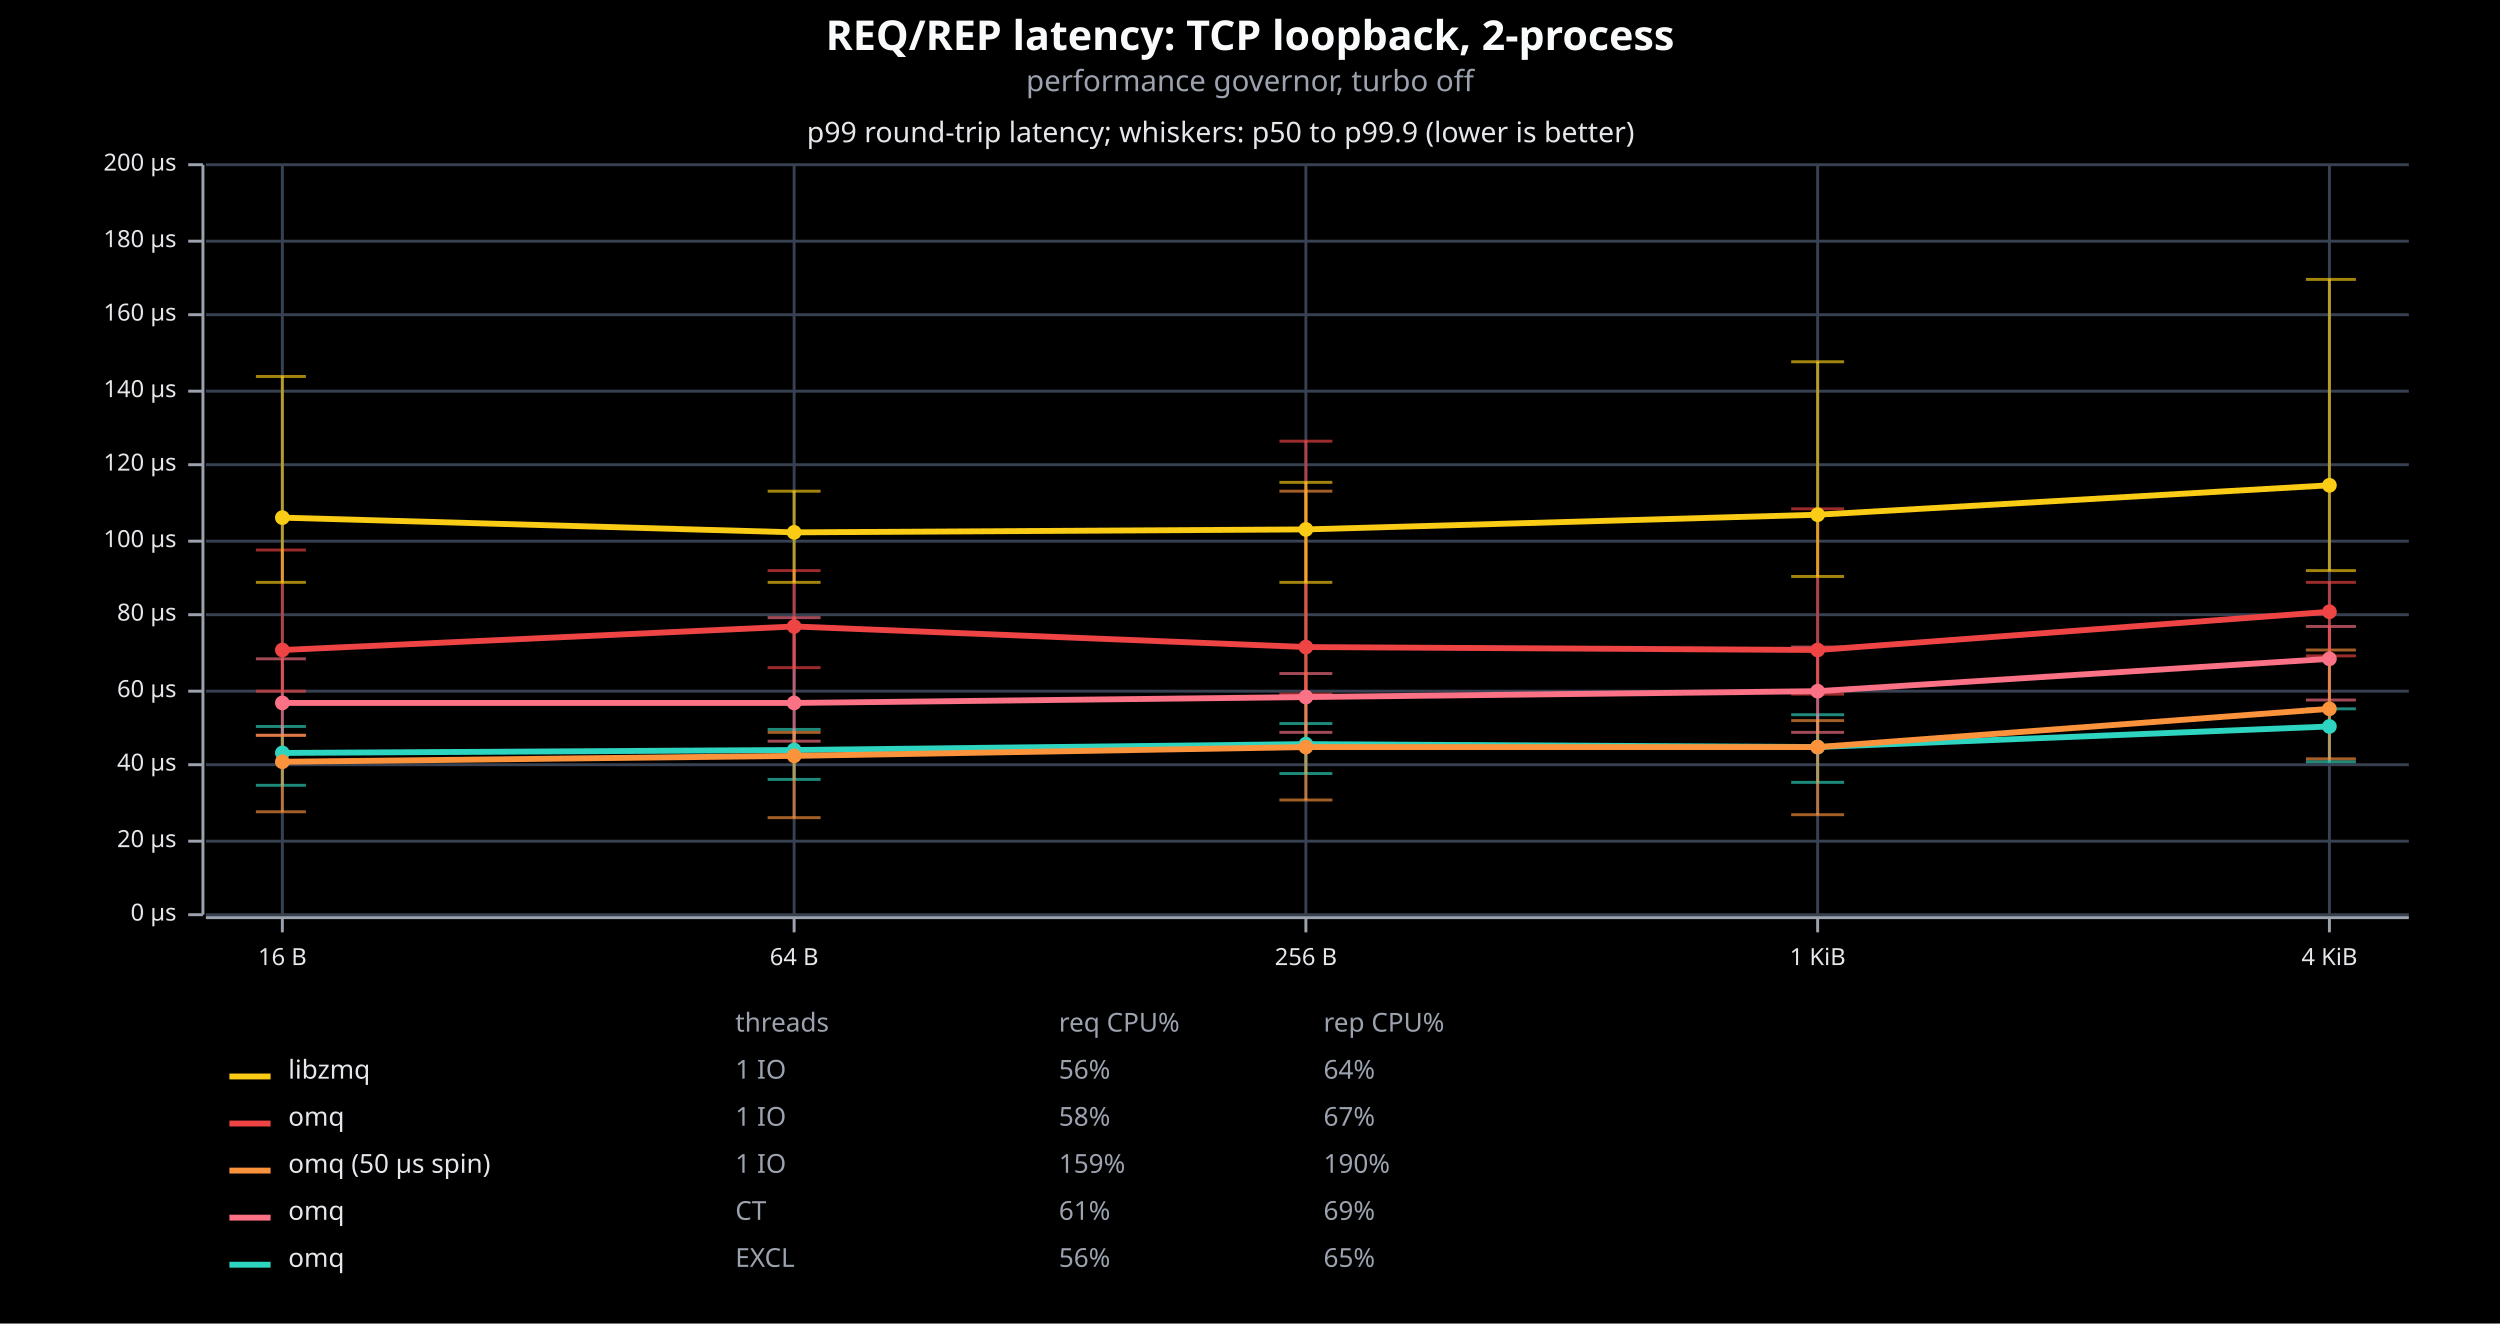
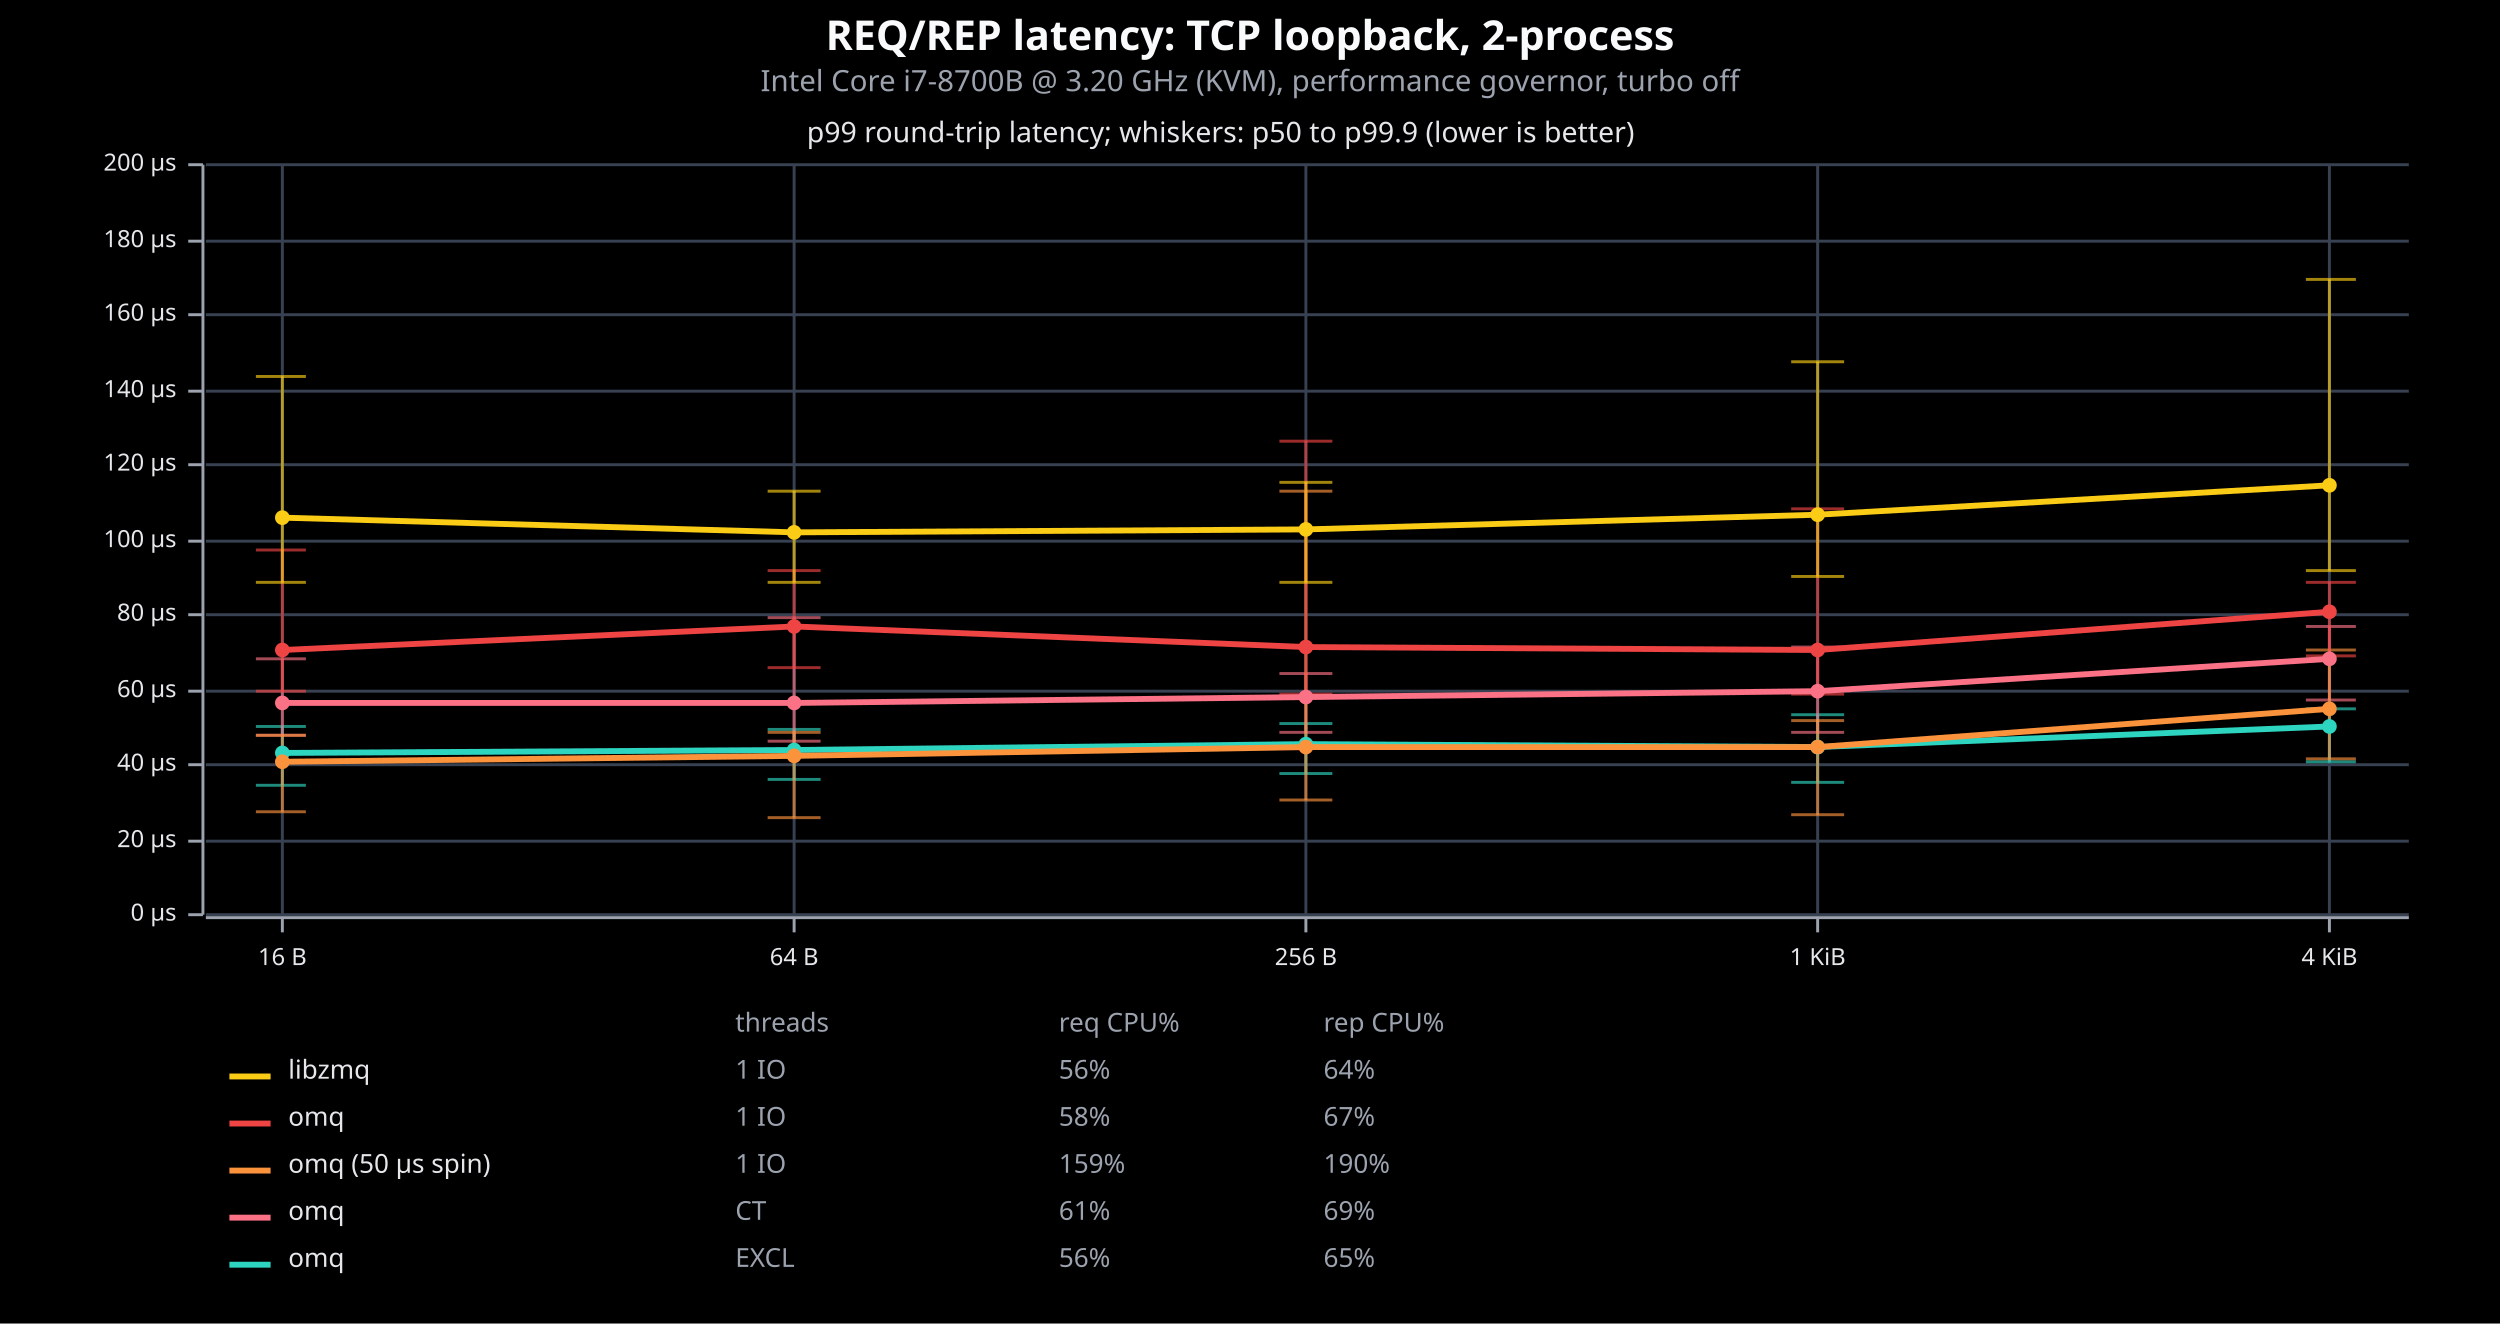
<svg xmlns="http://www.w3.org/2000/svg" viewBox="0 0 850 450" font-family="system-ui, -apple-system, sans-serif">
  <rect x="0" y="0" width="850" height="450" opacity="1" fill="#000000" stroke="none" />
  <text x="425" y="17" text-anchor="middle" font-family="sans-serif" font-size="14" font-weight="bold" fill="#F9FAFB">REQ/REP latency: TCP loopback, 2-process</text>
-   <text x="425" y="31" text-anchor="middle" font-family="sans-serif" font-size="10" fill="#9CA3AF">performance governor, turbo off</text>
+   <text x="425" y="31" text-anchor="middle" font-family="sans-serif" font-size="10" fill="#9CA3AF">Intel Core i7-8700B @ 3.20 GHz (KVM), performance governor, turbo off</text>
  <text x="415" y="41" dy="0.76em" text-anchor="middle" font-family="sans-serif" font-size="9.677" opacity="1" fill="#E5E7EB">
p99 round-trip latency; whiskers: p50 to p99.9 (lower is better)
</text>
  <line opacity="1" stroke="#374151" stroke-width="1" x1="96" y1="311" x2="96" y2="56" />
  <line opacity="1" stroke="#374151" stroke-width="1" x1="270" y1="311" x2="270" y2="56" />
  <line opacity="1" stroke="#374151" stroke-width="1" x1="444" y1="311" x2="444" y2="56" />
  <line opacity="1" stroke="#374151" stroke-width="1" x1="618" y1="311" x2="618" y2="56" />
  <line opacity="1" stroke="#374151" stroke-width="1" x1="792" y1="311" x2="792" y2="56" />
  <line opacity="1" stroke="#374151" stroke-width="1" x1="70" y1="311" x2="819" y2="311" />
  <line opacity="1" stroke="#374151" stroke-width="1" x1="70" y1="286" x2="819" y2="286" />
  <line opacity="1" stroke="#374151" stroke-width="1" x1="70" y1="260" x2="819" y2="260" />
  <line opacity="1" stroke="#374151" stroke-width="1" x1="70" y1="235" x2="819" y2="235" />
  <line opacity="1" stroke="#374151" stroke-width="1" x1="70" y1="209" x2="819" y2="209" />
  <line opacity="1" stroke="#374151" stroke-width="1" x1="70" y1="184" x2="819" y2="184" />
  <line opacity="1" stroke="#374151" stroke-width="1" x1="70" y1="158" x2="819" y2="158" />
  <line opacity="1" stroke="#374151" stroke-width="1" x1="70" y1="133" x2="819" y2="133" />
  <line opacity="1" stroke="#374151" stroke-width="1" x1="70" y1="107" x2="819" y2="107" />
  <line opacity="1" stroke="#374151" stroke-width="1" x1="70" y1="82" x2="819" y2="82" />
  <line opacity="1" stroke="#374151" stroke-width="1" x1="70" y1="56" x2="819" y2="56" />
  <polyline fill="none" opacity="1" stroke="#9CA3AF" stroke-width="1" points="69,56 69,311 " />
  <text x="60" y="311" dy="0.5ex" text-anchor="end" font-family="sans-serif" font-size="8.065" opacity="1" fill="#E5E7EB">
0 μs
</text>
  <polyline fill="none" opacity="1" stroke="#9CA3AF" stroke-width="1" points="64,311 69,311 " />
  <text x="60" y="286" dy="0.5ex" text-anchor="end" font-family="sans-serif" font-size="8.065" opacity="1" fill="#E5E7EB">
20 μs
</text>
  <polyline fill="none" opacity="1" stroke="#9CA3AF" stroke-width="1" points="64,286 69,286 " />
  <text x="60" y="260" dy="0.5ex" text-anchor="end" font-family="sans-serif" font-size="8.065" opacity="1" fill="#E5E7EB">
40 μs
</text>
  <polyline fill="none" opacity="1" stroke="#9CA3AF" stroke-width="1" points="64,260 69,260 " />
  <text x="60" y="235" dy="0.5ex" text-anchor="end" font-family="sans-serif" font-size="8.065" opacity="1" fill="#E5E7EB">
60 μs
</text>
  <polyline fill="none" opacity="1" stroke="#9CA3AF" stroke-width="1" points="64,235 69,235 " />
  <text x="60" y="209" dy="0.5ex" text-anchor="end" font-family="sans-serif" font-size="8.065" opacity="1" fill="#E5E7EB">
80 μs
</text>
  <polyline fill="none" opacity="1" stroke="#9CA3AF" stroke-width="1" points="64,209 69,209 " />
  <text x="60" y="184" dy="0.5ex" text-anchor="end" font-family="sans-serif" font-size="8.065" opacity="1" fill="#E5E7EB">
100 μs
</text>
  <polyline fill="none" opacity="1" stroke="#9CA3AF" stroke-width="1" points="64,184 69,184 " />
  <text x="60" y="158" dy="0.5ex" text-anchor="end" font-family="sans-serif" font-size="8.065" opacity="1" fill="#E5E7EB">
120 μs
</text>
  <polyline fill="none" opacity="1" stroke="#9CA3AF" stroke-width="1" points="64,158 69,158 " />
  <text x="60" y="133" dy="0.5ex" text-anchor="end" font-family="sans-serif" font-size="8.065" opacity="1" fill="#E5E7EB">
140 μs
</text>
  <polyline fill="none" opacity="1" stroke="#9CA3AF" stroke-width="1" points="64,133 69,133 " />
  <text x="60" y="107" dy="0.5ex" text-anchor="end" font-family="sans-serif" font-size="8.065" opacity="1" fill="#E5E7EB">
160 μs
</text>
  <polyline fill="none" opacity="1" stroke="#9CA3AF" stroke-width="1" points="64,107 69,107 " />
  <text x="60" y="82" dy="0.5ex" text-anchor="end" font-family="sans-serif" font-size="8.065" opacity="1" fill="#E5E7EB">
180 μs
</text>
  <polyline fill="none" opacity="1" stroke="#9CA3AF" stroke-width="1" points="64,82 69,82 " />
  <text x="60" y="56" dy="0.5ex" text-anchor="end" font-family="sans-serif" font-size="8.065" opacity="1" fill="#E5E7EB">
200 μs
</text>
  <polyline fill="none" opacity="1" stroke="#9CA3AF" stroke-width="1" points="64,56 69,56 " />
  <polyline fill="none" opacity="1" stroke="#9CA3AF" stroke-width="1" points="70,312 819,312 " />
  <text x="96" y="322" dy="0.76em" text-anchor="middle" font-family="sans-serif" font-size="8.065" opacity="1" fill="#E5E7EB">
16 B
</text>
  <polyline fill="none" opacity="1" stroke="#9CA3AF" stroke-width="1" points="96,312 96,317 " />
  <text x="270" y="322" dy="0.76em" text-anchor="middle" font-family="sans-serif" font-size="8.065" opacity="1" fill="#E5E7EB">
64 B
</text>
  <polyline fill="none" opacity="1" stroke="#9CA3AF" stroke-width="1" points="270,312 270,317 " />
  <text x="444" y="322" dy="0.76em" text-anchor="middle" font-family="sans-serif" font-size="8.065" opacity="1" fill="#E5E7EB">
256 B
</text>
  <polyline fill="none" opacity="1" stroke="#9CA3AF" stroke-width="1" points="444,312 444,317 " />
  <text x="618" y="322" dy="0.76em" text-anchor="middle" font-family="sans-serif" font-size="8.065" opacity="1" fill="#E5E7EB">
1 KiB
</text>
  <polyline fill="none" opacity="1" stroke="#9CA3AF" stroke-width="1" points="618,312 618,317 " />
  <text x="792" y="322" dy="0.76em" text-anchor="middle" font-family="sans-serif" font-size="8.065" opacity="1" fill="#E5E7EB">
4 KiB
</text>
  <polyline fill="none" opacity="1" stroke="#9CA3AF" stroke-width="1" points="792,312 792,317 " />
  <polyline fill="none" opacity="0.65" stroke="#2DD4BF" stroke-width="1" points="96,267 96,247 " />
  <polyline fill="none" opacity="0.65" stroke="#2DD4BF" stroke-width="1" points="87,267 104,267 " />
  <polyline fill="none" opacity="0.65" stroke="#2DD4BF" stroke-width="1" points="87,247 104,247 " />
  <polyline fill="none" opacity="0.65" stroke="#2DD4BF" stroke-width="1" points="270,265 270,248 " />
  <polyline fill="none" opacity="0.65" stroke="#2DD4BF" stroke-width="1" points="261,265 279,265 " />
  <polyline fill="none" opacity="0.65" stroke="#2DD4BF" stroke-width="1" points="261,248 279,248 " />
  <polyline fill="none" opacity="0.65" stroke="#2DD4BF" stroke-width="1" points="444,263 444,246 " />
  <polyline fill="none" opacity="0.65" stroke="#2DD4BF" stroke-width="1" points="435,263 453,263 " />
  <polyline fill="none" opacity="0.65" stroke="#2DD4BF" stroke-width="1" points="435,246 453,246 " />
  <polyline fill="none" opacity="0.65" stroke="#2DD4BF" stroke-width="1" points="618,266 618,243 " />
  <polyline fill="none" opacity="0.65" stroke="#2DD4BF" stroke-width="1" points="609,266 627,266 " />
  <polyline fill="none" opacity="0.65" stroke="#2DD4BF" stroke-width="1" points="609,243 627,243 " />
  <polyline fill="none" opacity="0.65" stroke="#2DD4BF" stroke-width="1" points="792,259 792,241 " />
  <polyline fill="none" opacity="0.65" stroke="#2DD4BF" stroke-width="1" points="784,259 801,259 " />
  <polyline fill="none" opacity="0.65" stroke="#2DD4BF" stroke-width="1" points="784,241 801,241 " />
  <polyline fill="none" opacity="0.65" stroke="#FB7185" stroke-width="1" points="96,250 96,224 " />
  <polyline fill="none" opacity="0.65" stroke="#FB7185" stroke-width="1" points="87,250 104,250 " />
  <polyline fill="none" opacity="0.65" stroke="#FB7185" stroke-width="1" points="87,224 104,224 " />
  <polyline fill="none" opacity="0.65" stroke="#FB7185" stroke-width="1" points="270,252 270,210 " />
  <polyline fill="none" opacity="0.65" stroke="#FB7185" stroke-width="1" points="261,252 279,252 " />
  <polyline fill="none" opacity="0.65" stroke="#FB7185" stroke-width="1" points="261,210 279,210 " />
  <polyline fill="none" opacity="0.65" stroke="#FB7185" stroke-width="1" points="444,249 444,229 " />
  <polyline fill="none" opacity="0.65" stroke="#FB7185" stroke-width="1" points="435,249 453,249 " />
  <polyline fill="none" opacity="0.65" stroke="#FB7185" stroke-width="1" points="435,229 453,229 " />
  <polyline fill="none" opacity="0.65" stroke="#FB7185" stroke-width="1" points="618,249 618,220 " />
  <polyline fill="none" opacity="0.65" stroke="#FB7185" stroke-width="1" points="609,249 627,249 " />
  <polyline fill="none" opacity="0.65" stroke="#FB7185" stroke-width="1" points="609,220 627,220 " />
  <polyline fill="none" opacity="0.65" stroke="#FB7185" stroke-width="1" points="792,238 792,213 " />
  <polyline fill="none" opacity="0.65" stroke="#FB7185" stroke-width="1" points="784,238 801,238 " />
  <polyline fill="none" opacity="0.65" stroke="#FB7185" stroke-width="1" points="784,213 801,213 " />
  <polyline fill="none" opacity="0.65" stroke="#FB923C" stroke-width="1" points="96,276 96,250 " />
  <polyline fill="none" opacity="0.65" stroke="#FB923C" stroke-width="1" points="87,276 104,276 " />
  <polyline fill="none" opacity="0.65" stroke="#FB923C" stroke-width="1" points="87,250 104,250 " />
  <polyline fill="none" opacity="0.65" stroke="#FB923C" stroke-width="1" points="270,278 270,249 " />
  <polyline fill="none" opacity="0.65" stroke="#FB923C" stroke-width="1" points="261,278 279,278 " />
  <polyline fill="none" opacity="0.65" stroke="#FB923C" stroke-width="1" points="261,249 279,249 " />
  <polyline fill="none" opacity="0.65" stroke="#FB923C" stroke-width="1" points="444,272 444,167 " />
  <polyline fill="none" opacity="0.65" stroke="#FB923C" stroke-width="1" points="435,272 453,272 " />
  <polyline fill="none" opacity="0.65" stroke="#FB923C" stroke-width="1" points="435,167 453,167 " />
  <polyline fill="none" opacity="0.65" stroke="#FB923C" stroke-width="1" points="618,277 618,245 " />
  <polyline fill="none" opacity="0.65" stroke="#FB923C" stroke-width="1" points="609,277 627,277 " />
  <polyline fill="none" opacity="0.65" stroke="#FB923C" stroke-width="1" points="609,245 627,245 " />
  <polyline fill="none" opacity="0.65" stroke="#FB923C" stroke-width="1" points="792,258 792,221 " />
  <polyline fill="none" opacity="0.65" stroke="#FB923C" stroke-width="1" points="784,258 801,258 " />
  <polyline fill="none" opacity="0.65" stroke="#FB923C" stroke-width="1" points="784,221 801,221 " />
  <polyline fill="none" opacity="0.65" stroke="#EF4444" stroke-width="1" points="96,235 96,187 " />
  <polyline fill="none" opacity="0.65" stroke="#EF4444" stroke-width="1" points="87,235 104,235 " />
  <polyline fill="none" opacity="0.65" stroke="#EF4444" stroke-width="1" points="87,187 104,187 " />
  <polyline fill="none" opacity="0.65" stroke="#EF4444" stroke-width="1" points="270,227 270,194 " />
  <polyline fill="none" opacity="0.65" stroke="#EF4444" stroke-width="1" points="261,227 279,227 " />
  <polyline fill="none" opacity="0.65" stroke="#EF4444" stroke-width="1" points="261,194 279,194 " />
  <polyline fill="none" opacity="0.65" stroke="#EF4444" stroke-width="1" points="444,236 444,150 " />
  <polyline fill="none" opacity="0.65" stroke="#EF4444" stroke-width="1" points="435,236 453,236 " />
  <polyline fill="none" opacity="0.65" stroke="#EF4444" stroke-width="1" points="435,150 453,150 " />
  <polyline fill="none" opacity="0.65" stroke="#EF4444" stroke-width="1" points="618,236 618,173 " />
  <polyline fill="none" opacity="0.65" stroke="#EF4444" stroke-width="1" points="609,236 627,236 " />
  <polyline fill="none" opacity="0.65" stroke="#EF4444" stroke-width="1" points="609,173 627,173 " />
  <polyline fill="none" opacity="0.65" stroke="#EF4444" stroke-width="1" points="792,223 792,198 " />
  <polyline fill="none" opacity="0.65" stroke="#EF4444" stroke-width="1" points="784,223 801,223 " />
  <polyline fill="none" opacity="0.65" stroke="#EF4444" stroke-width="1" points="784,198 801,198 " />
  <polyline fill="none" opacity="0.65" stroke="#FACC15" stroke-width="1" points="96,198 96,128 " />
  <polyline fill="none" opacity="0.65" stroke="#FACC15" stroke-width="1" points="87,198 104,198 " />
  <polyline fill="none" opacity="0.65" stroke="#FACC15" stroke-width="1" points="87,128 104,128 " />
  <polyline fill="none" opacity="0.65" stroke="#FACC15" stroke-width="1" points="270,198 270,167 " />
  <polyline fill="none" opacity="0.65" stroke="#FACC15" stroke-width="1" points="261,198 279,198 " />
  <polyline fill="none" opacity="0.65" stroke="#FACC15" stroke-width="1" points="261,167 279,167 " />
  <polyline fill="none" opacity="0.65" stroke="#FACC15" stroke-width="1" points="444,198 444,164 " />
  <polyline fill="none" opacity="0.65" stroke="#FACC15" stroke-width="1" points="435,198 453,198 " />
  <polyline fill="none" opacity="0.65" stroke="#FACC15" stroke-width="1" points="435,164 453,164 " />
  <polyline fill="none" opacity="0.65" stroke="#FACC15" stroke-width="1" points="618,196 618,123 " />
  <polyline fill="none" opacity="0.65" stroke="#FACC15" stroke-width="1" points="609,196 627,196 " />
  <polyline fill="none" opacity="0.65" stroke="#FACC15" stroke-width="1" points="609,123 627,123 " />
  <polyline fill="none" opacity="0.65" stroke="#FACC15" stroke-width="1" points="792,194 792,95 " />
  <polyline fill="none" opacity="0.65" stroke="#FACC15" stroke-width="1" points="784,194 801,194 " />
  <polyline fill="none" opacity="0.65" stroke="#FACC15" stroke-width="1" points="784,95 801,95 " />
  <polyline fill="none" opacity="1" stroke="#2DD4BF" stroke-width="2" points="96,256 270,255 444,253 618,254 792,247 " />
  <circle cx="96" cy="256" r="2.5" opacity="1" fill="#2DD4BF" stroke="none" stroke-width="1" />
  <circle cx="270" cy="255" r="2.5" opacity="1" fill="#2DD4BF" stroke="none" stroke-width="1" />
  <circle cx="444" cy="253" r="2.5" opacity="1" fill="#2DD4BF" stroke="none" stroke-width="1" />
  <circle cx="618" cy="254" r="2.5" opacity="1" fill="#2DD4BF" stroke="none" stroke-width="1" />
  <circle cx="792" cy="247" r="2.5" opacity="1" fill="#2DD4BF" stroke="none" stroke-width="1" />
  <polyline fill="none" opacity="1" stroke="#FB7185" stroke-width="2" points="96,239 270,239 444,237 618,235 792,224 " />
  <circle cx="96" cy="239" r="2.5" opacity="1" fill="#FB7185" stroke="none" stroke-width="1" />
  <circle cx="270" cy="239" r="2.5" opacity="1" fill="#FB7185" stroke="none" stroke-width="1" />
  <circle cx="444" cy="237" r="2.5" opacity="1" fill="#FB7185" stroke="none" stroke-width="1" />
  <circle cx="618" cy="235" r="2.5" opacity="1" fill="#FB7185" stroke="none" stroke-width="1" />
  <circle cx="792" cy="224" r="2.5" opacity="1" fill="#FB7185" stroke="none" stroke-width="1" />
  <polyline fill="none" opacity="1" stroke="#FB923C" stroke-width="2" points="96,259 270,257 444,254 618,254 792,241 " />
  <circle cx="96" cy="259" r="2.5" opacity="1" fill="#FB923C" stroke="none" stroke-width="1" />
  <circle cx="270" cy="257" r="2.5" opacity="1" fill="#FB923C" stroke="none" stroke-width="1" />
  <circle cx="444" cy="254" r="2.5" opacity="1" fill="#FB923C" stroke="none" stroke-width="1" />
  <circle cx="618" cy="254" r="2.5" opacity="1" fill="#FB923C" stroke="none" stroke-width="1" />
  <circle cx="792" cy="241" r="2.5" opacity="1" fill="#FB923C" stroke="none" stroke-width="1" />
  <polyline fill="none" opacity="1" stroke="#EF4444" stroke-width="2" points="96,221 270,213 444,220 618,221 792,208 " />
  <circle cx="96" cy="221" r="2.5" opacity="1" fill="#EF4444" stroke="none" stroke-width="1" />
  <circle cx="270" cy="213" r="2.5" opacity="1" fill="#EF4444" stroke="none" stroke-width="1" />
  <circle cx="444" cy="220" r="2.5" opacity="1" fill="#EF4444" stroke="none" stroke-width="1" />
  <circle cx="618" cy="221" r="2.5" opacity="1" fill="#EF4444" stroke="none" stroke-width="1" />
  <circle cx="792" cy="208" r="2.5" opacity="1" fill="#EF4444" stroke="none" stroke-width="1" />
  <polyline fill="none" opacity="1" stroke="#FACC15" stroke-width="2" points="96,176 270,181 444,180 618,175 792,165 " />
  <circle cx="96" cy="176" r="2.5" opacity="1" fill="#FACC15" stroke="none" stroke-width="1" />
  <circle cx="270" cy="181" r="2.5" opacity="1" fill="#FACC15" stroke="none" stroke-width="1" />
  <circle cx="444" cy="180" r="2.5" opacity="1" fill="#FACC15" stroke="none" stroke-width="1" />
  <circle cx="618" cy="175" r="2.5" opacity="1" fill="#FACC15" stroke="none" stroke-width="1" />
  <circle cx="792" cy="165" r="2.5" opacity="1" fill="#FACC15" stroke="none" stroke-width="1" />
  <text x="250" y="344" dy="0.76em" text-anchor="start" font-family="sans-serif" font-size="8.871" opacity="1" fill="#9CA3AF">
threads
</text>
  <text x="360" y="344" dy="0.76em" text-anchor="start" font-family="sans-serif" font-size="8.871" opacity="1" fill="#9CA3AF">
req CPU%
</text>
  <text x="450" y="344" dy="0.76em" text-anchor="start" font-family="sans-serif" font-size="8.871" opacity="1" fill="#9CA3AF">
rep CPU%
</text>
  <polyline fill="none" opacity="1" stroke="#FACC15" stroke-width="2" points="78,366 92,366 " />
  <text x="98" y="360" dy="0.76em" text-anchor="start" font-family="sans-serif" font-size="8.871" opacity="1" fill="#E5E7EB">
libzmq
</text>
  <text x="250" y="360" dy="0.76em" text-anchor="start" font-family="sans-serif" font-size="8.871" opacity="1" fill="#9CA3AF">
1 IO
</text>
  <text x="360" y="360" dy="0.76em" text-anchor="start" font-family="sans-serif" font-size="8.871" opacity="1" fill="#9CA3AF">
56%
</text>
  <text x="450" y="360" dy="0.76em" text-anchor="start" font-family="sans-serif" font-size="8.871" opacity="1" fill="#9CA3AF">
64%
</text>
  <polyline fill="none" opacity="1" stroke="#EF4444" stroke-width="2" points="78,382 92,382 " />
  <text x="98" y="376" dy="0.76em" text-anchor="start" font-family="sans-serif" font-size="8.871" opacity="1" fill="#E5E7EB">
omq
</text>
  <text x="250" y="376" dy="0.76em" text-anchor="start" font-family="sans-serif" font-size="8.871" opacity="1" fill="#9CA3AF">
1 IO
</text>
  <text x="360" y="376" dy="0.76em" text-anchor="start" font-family="sans-serif" font-size="8.871" opacity="1" fill="#9CA3AF">
58%
</text>
  <text x="450" y="376" dy="0.76em" text-anchor="start" font-family="sans-serif" font-size="8.871" opacity="1" fill="#9CA3AF">
67%
</text>
  <polyline fill="none" opacity="1" stroke="#FB923C" stroke-width="2" points="78,398 92,398 " />
  <text x="98" y="392" dy="0.76em" text-anchor="start" font-family="sans-serif" font-size="8.871" opacity="1" fill="#E5E7EB">
omq (50 μs spin)
</text>
  <text x="250" y="392" dy="0.76em" text-anchor="start" font-family="sans-serif" font-size="8.871" opacity="1" fill="#9CA3AF">
1 IO
</text>
  <text x="360" y="392" dy="0.76em" text-anchor="start" font-family="sans-serif" font-size="8.871" opacity="1" fill="#9CA3AF">
159%
</text>
  <text x="450" y="392" dy="0.76em" text-anchor="start" font-family="sans-serif" font-size="8.871" opacity="1" fill="#9CA3AF">
190%
</text>
  <polyline fill="none" opacity="1" stroke="#FB7185" stroke-width="2" points="78,414 92,414 " />
  <text x="98" y="408" dy="0.76em" text-anchor="start" font-family="sans-serif" font-size="8.871" opacity="1" fill="#E5E7EB">
omq
</text>
  <text x="250" y="408" dy="0.76em" text-anchor="start" font-family="sans-serif" font-size="8.871" opacity="1" fill="#9CA3AF">
CT
</text>
  <text x="360" y="408" dy="0.76em" text-anchor="start" font-family="sans-serif" font-size="8.871" opacity="1" fill="#9CA3AF">
61%
</text>
  <text x="450" y="408" dy="0.76em" text-anchor="start" font-family="sans-serif" font-size="8.871" opacity="1" fill="#9CA3AF">
69%
</text>
  <polyline fill="none" opacity="1" stroke="#2DD4BF" stroke-width="2" points="78,430 92,430 " />
  <text x="98" y="424" dy="0.76em" text-anchor="start" font-family="sans-serif" font-size="8.871" opacity="1" fill="#E5E7EB">
omq
</text>
  <text x="250" y="424" dy="0.76em" text-anchor="start" font-family="sans-serif" font-size="8.871" opacity="1" fill="#9CA3AF">
EXCL
</text>
  <text x="360" y="424" dy="0.76em" text-anchor="start" font-family="sans-serif" font-size="8.871" opacity="1" fill="#9CA3AF">
56%
</text>
  <text x="450" y="424" dy="0.76em" text-anchor="start" font-family="sans-serif" font-size="8.871" opacity="1" fill="#9CA3AF">
65%
</text>
</svg>
